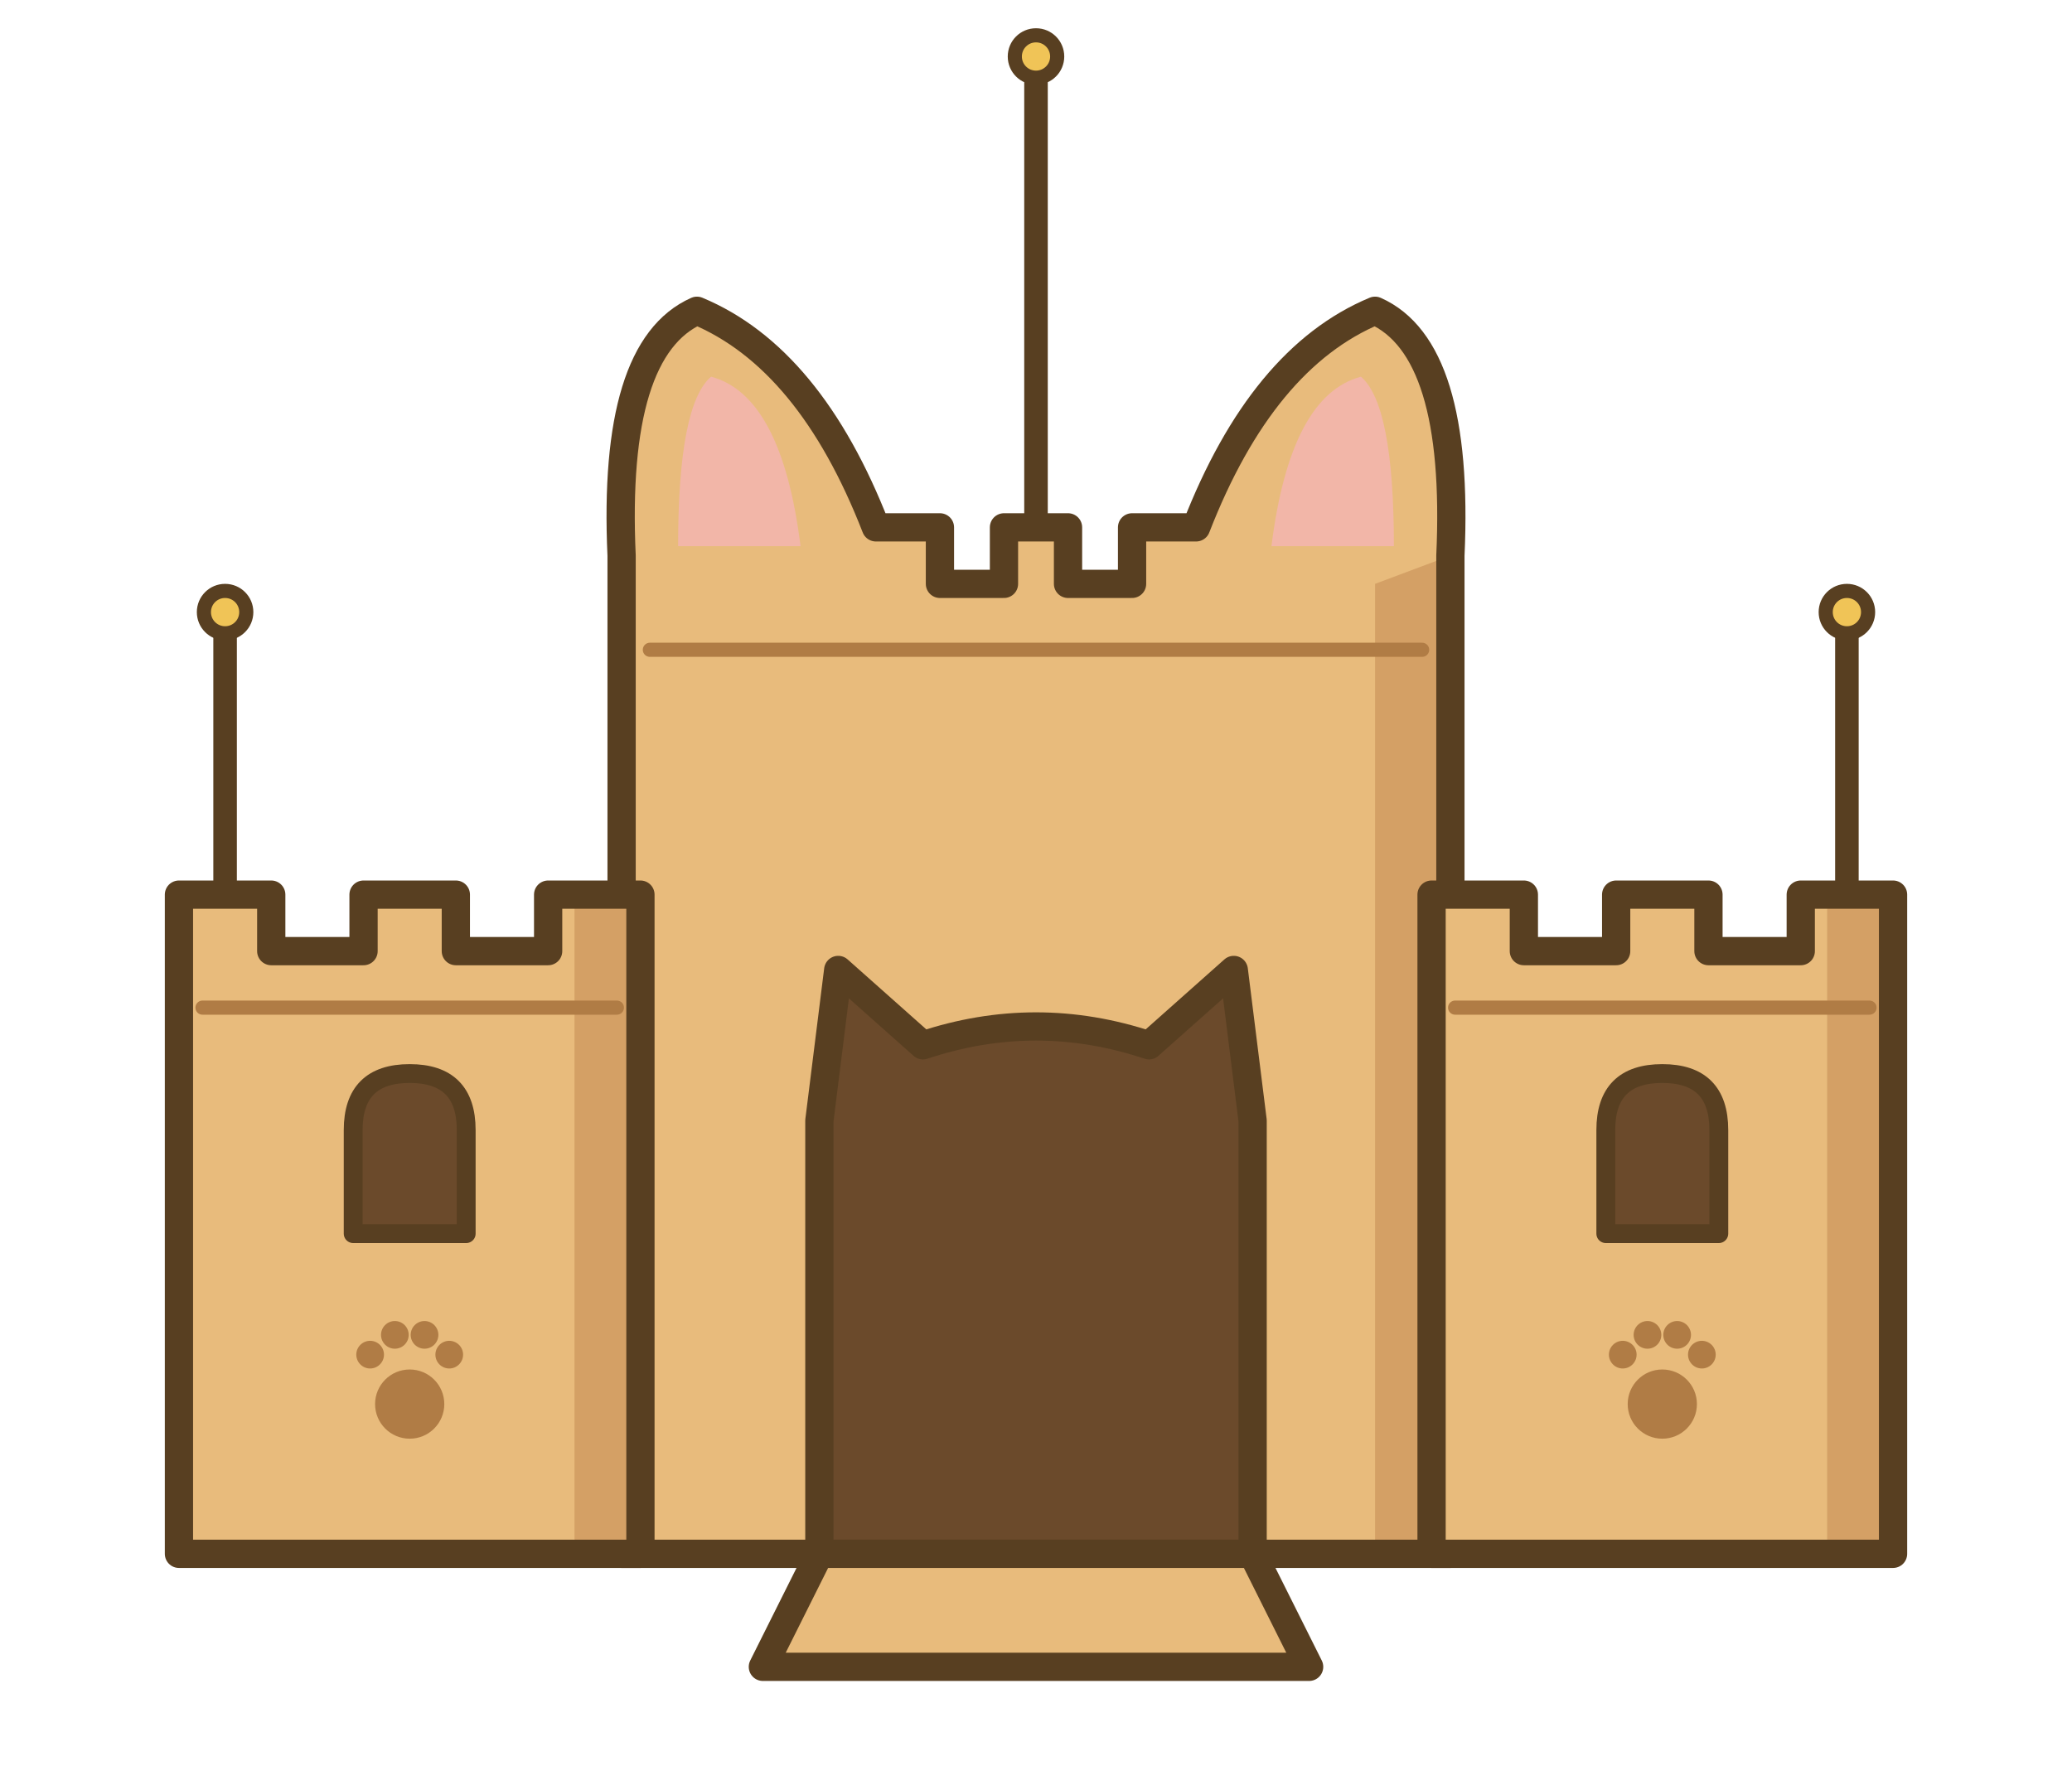
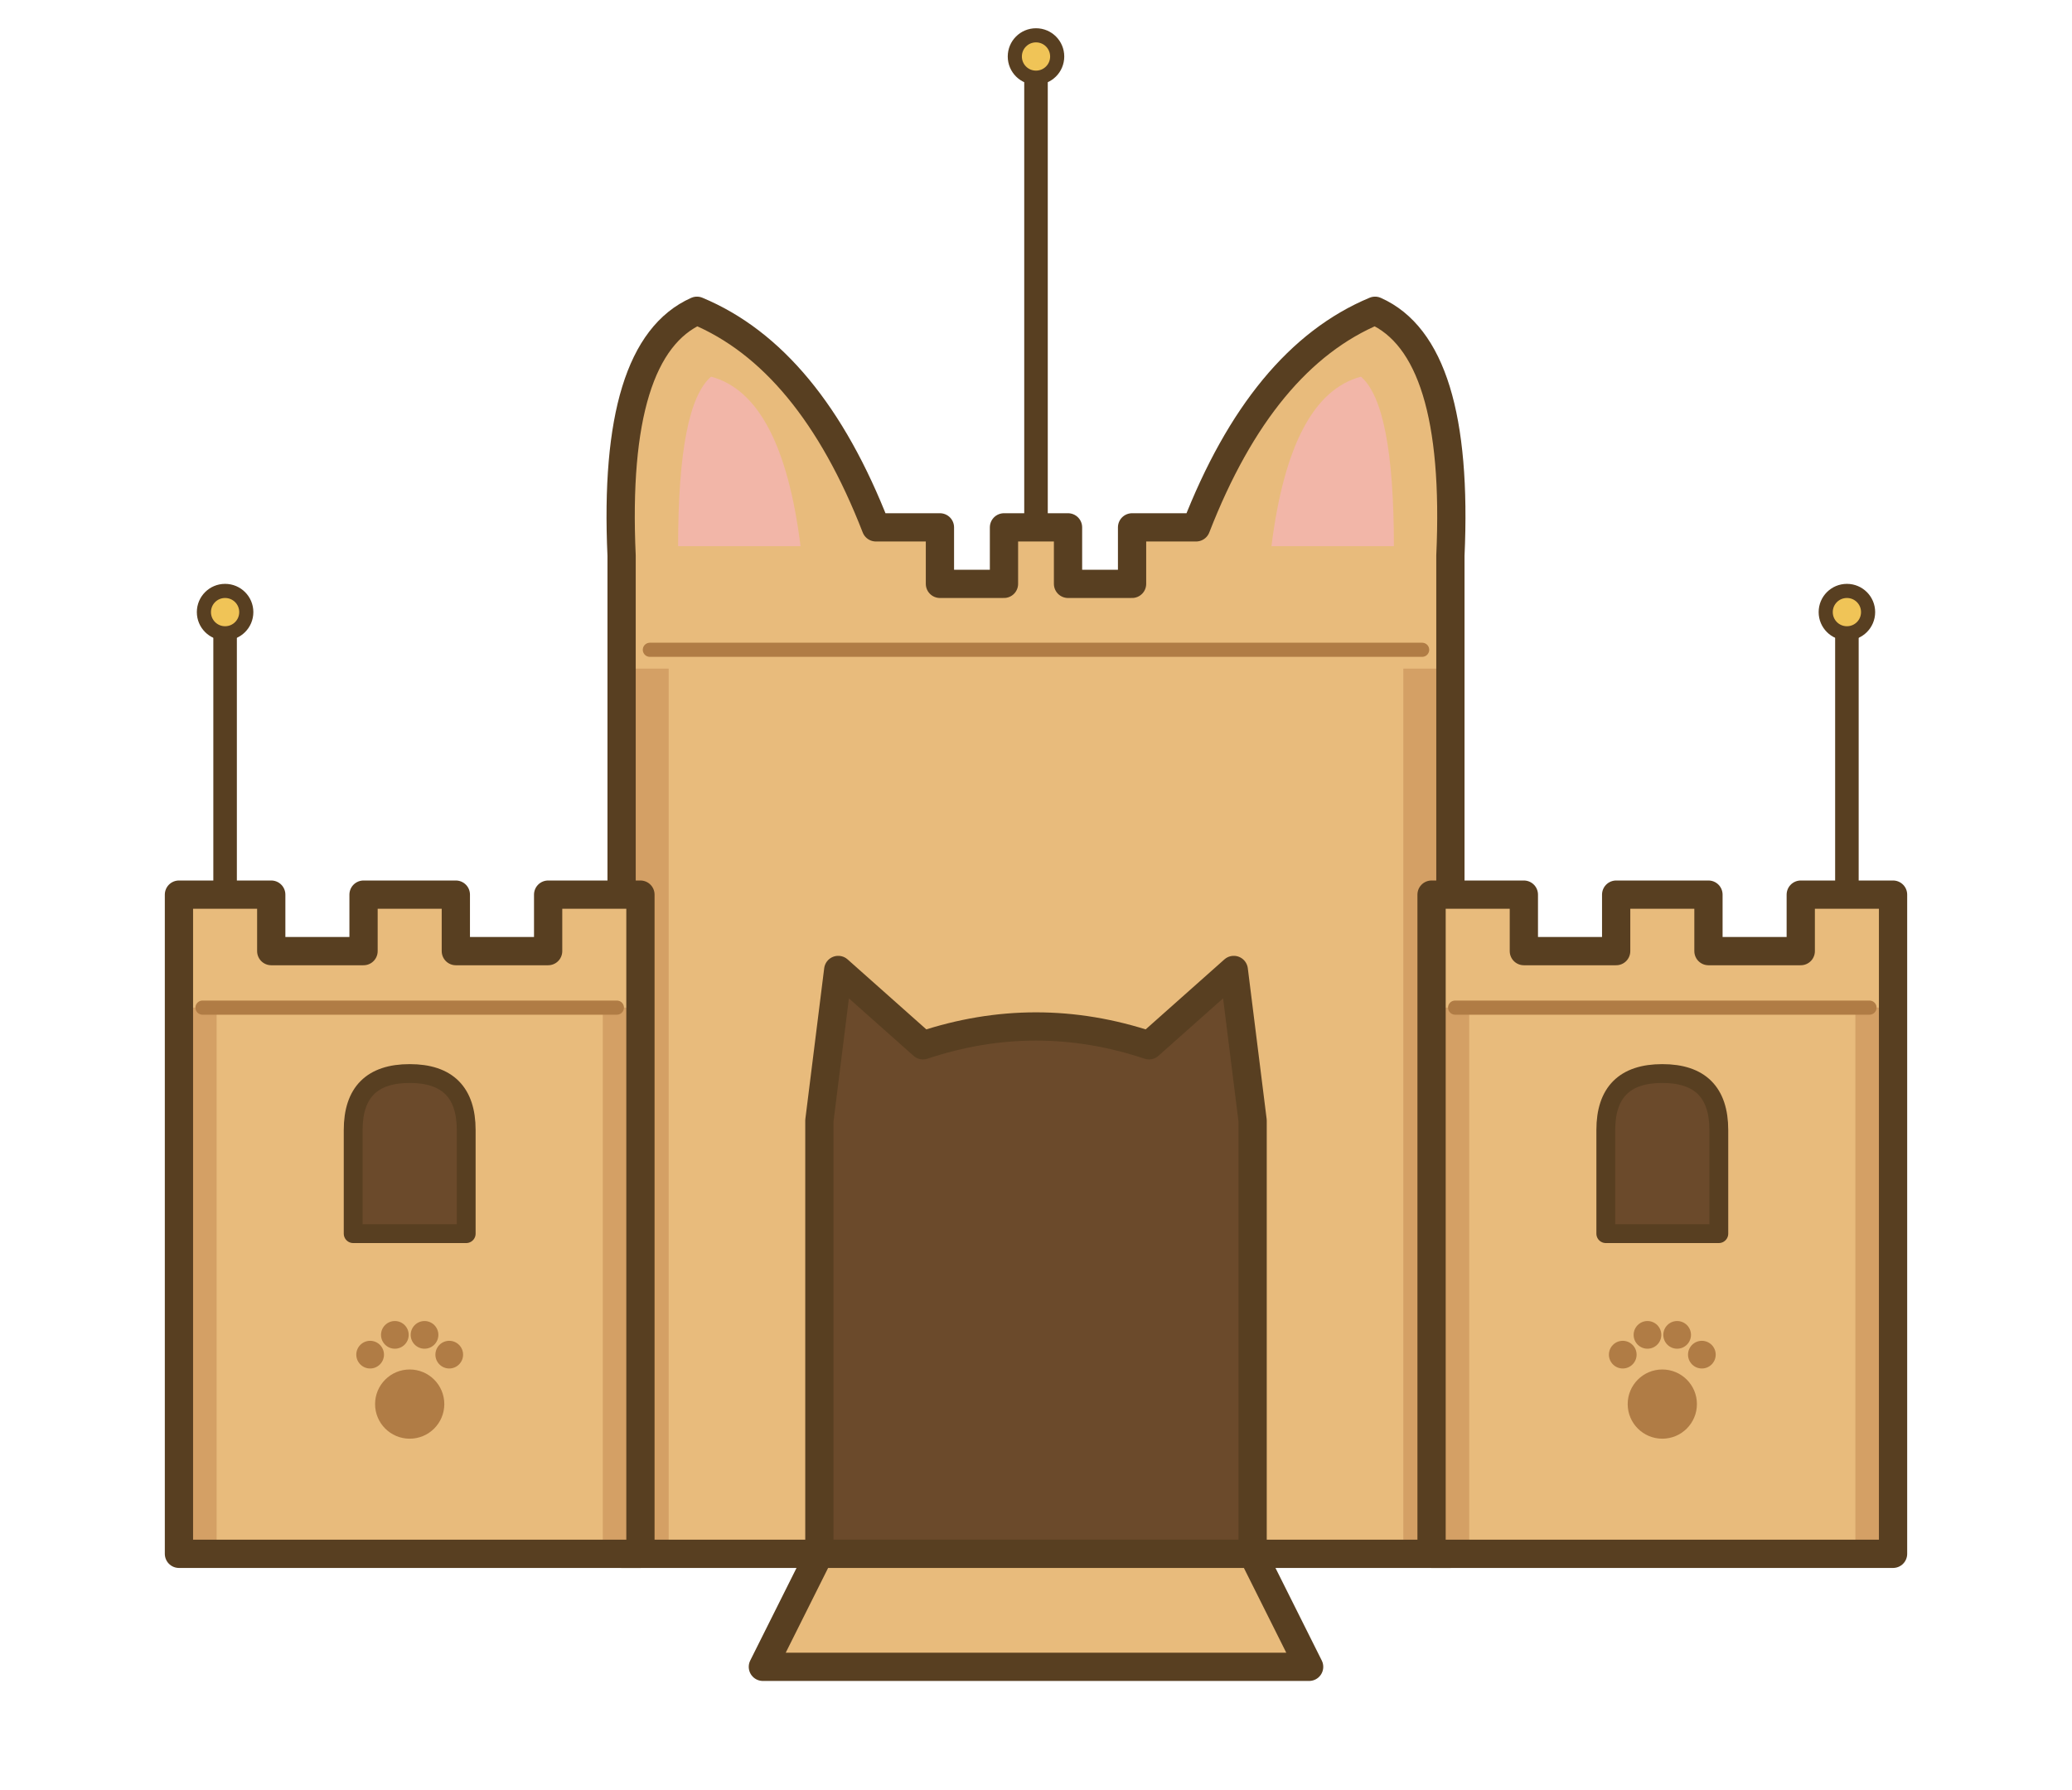
<svg xmlns="http://www.w3.org/2000/svg" width="440" height="380" viewBox="0 0 440 380">
  <path d="M220 122 L220 16" fill="none" stroke="#583f21" stroke-width="5" stroke-linejoin="round" stroke-linecap="round" />
  <path d="M220 7.5 C222.49 7.5 224.5 9.51 224.5 12 C224.5 14.49 222.49 16.5 220 16.5 C217.51 16.5 215.5 14.49 215.5 12 C215.5 9.51 217.51 7.5 220 7.5 Z" fill="#f0c457" stroke="#583f21" stroke-width="3" stroke-linejoin="round" stroke-linecap="round" />
  <path d="M132 330 L132 118 Q130 74 148 66 Q172 76 186 112 L186 112 L199.6 112 L199.6 124 L213.2 124 L213.2 112 L226.8 112 L226.8 124 L240.4 124 L240.4 112 L254 112 L254 112 Q268 76 292 66 Q310 74 308 118 L308 330 Z" fill="#e8bb7c" />
-   <path d="M292 124 L308 118 L308 330 L292 330 Z" fill="#d4a065" />
+   <path d="M132 142 L142 142 L142 330 L132 330 Z" fill="#d4a065" />
+   <path d="M298 142 L308 142 L308 330 L298 330 Z" fill="#d4a065" />
  <path d="M144 116 Q144 86 151 80 Q166 84 170 116 Z" fill="#f2b6a8" />
  <path d="M296 116 Q296 86 289 80 Q274 84 270 116 Z" fill="#f2b6a8" />
  <path d="M138 138 L302 138" fill="none" stroke="#b07c45" stroke-width="3" stroke-linejoin="round" stroke-linecap="round" />
  <path d="M132 330 L132 118 Q130 74 148 66 Q172 76 186 112 L186 112 L199.6 112 L199.6 124 L213.2 124 L213.2 112 L226.8 112 L226.8 124 L240.4 124 L240.4 112 L254 112 L254 112 Q268 76 292 66 Q310 74 308 118 L308 330 Z" fill="none" stroke="#583f21" stroke-width="6" stroke-linejoin="round" stroke-linecap="round" />
  <path d="M47.8 198 L47.8 134" fill="none" stroke="#583f21" stroke-width="5" stroke-linejoin="round" stroke-linecap="round" />
  <path d="M47.8 125.5 C50.29 125.5 52.3 127.51 52.3 130 C52.3 132.49 50.29 134.5 47.8 134.5 C45.31 134.5 43.3 132.49 43.3 130 C43.3 127.51 45.31 125.5 47.8 125.5 Z" fill="#f0c457" stroke="#583f21" stroke-width="3" stroke-linejoin="round" stroke-linecap="round" />
  <path d="M38 330 L38 190 L38 190 L57.6 190 L57.6 202 L77.2 202 L77.2 190 L96.8 190 L96.8 202 L116.4 202 L116.4 190 L136 190 L136 330 Z" fill="#e8bb7c" />
-   <path d="M122 192 L136 190 L136 330 L122 330 Z" fill="#d4a065" />
+   <path d="M38 214 L46 214 L46 330 L38 330 Z" fill="#d4a065" />
+   <path d="M128 214 L136 214 L136 330 L128 330 Z" fill="#d4a065" />
  <path d="M43 214 L131 214" fill="none" stroke="#b07c45" stroke-width="3" stroke-linejoin="round" stroke-linecap="round" />
  <path d="M75 262 L75 240 Q75 228 87 228 Q99 228 99 240 L99 262 Z" fill="#6b4a2b" stroke="#583f21" stroke-width="4" stroke-linejoin="round" stroke-linecap="round" />
  <path d="M87 290.85 C91.06 290.85 94.35 294.14 94.35 298.2 C94.35 302.26 91.06 305.55 87 305.55 C82.94 305.55 79.65 302.26 79.65 298.2 C79.65 294.14 82.94 290.85 87 290.85 Z" fill="#b07c45" />
  <path d="M78.6 284.76 C80.22 284.76 81.54 286.08 81.54 287.7 C81.54 289.32 80.22 290.64 78.6 290.64 C76.98 290.64 75.66 289.32 75.66 287.7 C75.66 286.08 76.98 284.76 78.6 284.76 Z" fill="#b07c45" />
  <path d="M83.85 280.56 C85.47 280.56 86.79 281.88 86.79 283.5 C86.79 285.12 85.47 286.44 83.85 286.44 C82.23 286.44 80.91 285.12 80.91 283.5 C80.91 281.88 82.23 280.56 83.85 280.56 Z" fill="#b07c45" />
  <path d="M90.15 280.56 C91.77 280.56 93.09 281.88 93.09 283.5 C93.09 285.12 91.77 286.44 90.15 286.44 C88.53 286.44 87.21 285.12 87.21 283.5 C87.21 281.88 88.53 280.56 90.15 280.56 Z" fill="#b07c45" />
  <path d="M95.4 284.76 C97.02 284.76 98.34 286.08 98.34 287.7 C98.34 289.32 97.02 290.64 95.4 290.64 C93.78 290.64 92.46 289.32 92.46 287.7 C92.46 286.08 93.78 284.76 95.4 284.76 Z" fill="#b07c45" />
  <path d="M38 330 L38 190 L38 190 L57.6 190 L57.6 202 L77.2 202 L77.2 190 L96.8 190 L96.8 202 L116.4 202 L116.4 190 L136 190 L136 330 Z" fill="none" stroke="#583f21" stroke-width="6" stroke-linejoin="round" stroke-linecap="round" />
  <path d="M392.2 198 L392.2 134" fill="none" stroke="#583f21" stroke-width="5" stroke-linejoin="round" stroke-linecap="round" />
  <path d="M392.2 125.5 C394.69 125.5 396.7 127.51 396.7 130 C396.7 132.49 394.69 134.5 392.2 134.5 C389.71 134.5 387.7 132.49 387.7 130 C387.7 127.51 389.71 125.5 392.2 125.5 Z" fill="#f0c457" stroke="#583f21" stroke-width="3" stroke-linejoin="round" stroke-linecap="round" />
  <path d="M304 330 L304 190 L304 190 L323.6 190 L323.6 202 L343.2 202 L343.2 190 L362.8 190 L362.8 202 L382.4 202 L382.4 190 L402 190 L402 330 Z" fill="#e8bb7c" />
-   <path d="M388 192 L402 190 L402 330 L388 330 Z" fill="#d4a065" />
+   <path d="M304 214 L312 214 L312 330 L304 330 Z" fill="#d4a065" />
+   <path d="M394 214 L402 214 L402 330 L394 330 Z" fill="#d4a065" />
  <path d="M309 214 L397 214" fill="none" stroke="#b07c45" stroke-width="3" stroke-linejoin="round" stroke-linecap="round" />
  <path d="M341 262 L341 240 Q341 228 353 228 Q365 228 365 240 L365 262 Z" fill="#6b4a2b" stroke="#583f21" stroke-width="4" stroke-linejoin="round" stroke-linecap="round" />
  <path d="M353 290.85 C357.06 290.85 360.35 294.14 360.35 298.2 C360.35 302.26 357.06 305.55 353 305.55 C348.94 305.55 345.65 302.26 345.65 298.2 C345.65 294.14 348.94 290.85 353 290.85 Z" fill="#b07c45" />
  <path d="M344.6 284.76 C346.22 284.76 347.54 286.08 347.54 287.7 C347.54 289.32 346.22 290.64 344.6 290.64 C342.98 290.64 341.66 289.32 341.66 287.7 C341.66 286.08 342.98 284.76 344.6 284.76 Z" fill="#b07c45" />
  <path d="M349.85 280.56 C351.47 280.56 352.79 281.88 352.79 283.5 C352.79 285.12 351.47 286.44 349.85 286.44 C348.23 286.44 346.91 285.12 346.91 283.5 C346.91 281.88 348.23 280.56 349.85 280.56 Z" fill="#b07c45" />
  <path d="M356.15 280.56 C357.77 280.56 359.09 281.88 359.09 283.5 C359.09 285.12 357.77 286.44 356.15 286.44 C354.53 286.44 353.21 285.12 353.21 283.5 C353.21 281.88 354.53 280.56 356.15 280.56 Z" fill="#b07c45" />
  <path d="M361.4 284.76 C363.02 284.76 364.34 286.08 364.34 287.7 C364.34 289.32 363.02 290.64 361.4 290.64 C359.78 290.64 358.46 289.32 358.46 287.7 C358.46 286.08 359.78 284.76 361.4 284.76 Z" fill="#b07c45" />
  <path d="M304 330 L304 190 L304 190 L323.6 190 L323.6 202 L343.2 202 L343.2 190 L362.8 190 L362.8 202 L382.4 202 L382.4 190 L402 190 L402 330 Z" fill="none" stroke="#583f21" stroke-width="6" stroke-linejoin="round" stroke-linecap="round" />
  <path d="M174 330 L174 238 L178 206 L196 222 Q220 214 244 222 L262 206 L266 238 L266 330 Z" fill="#6b4a2b" stroke="#583f21" stroke-width="6" stroke-linejoin="round" stroke-linecap="round" />
  <path d="M174 330 L266 330 L278 354 L162 354 Z" fill="#e8bb7c" stroke="#583f21" stroke-width="6" stroke-linejoin="round" stroke-linecap="round" />
</svg>
